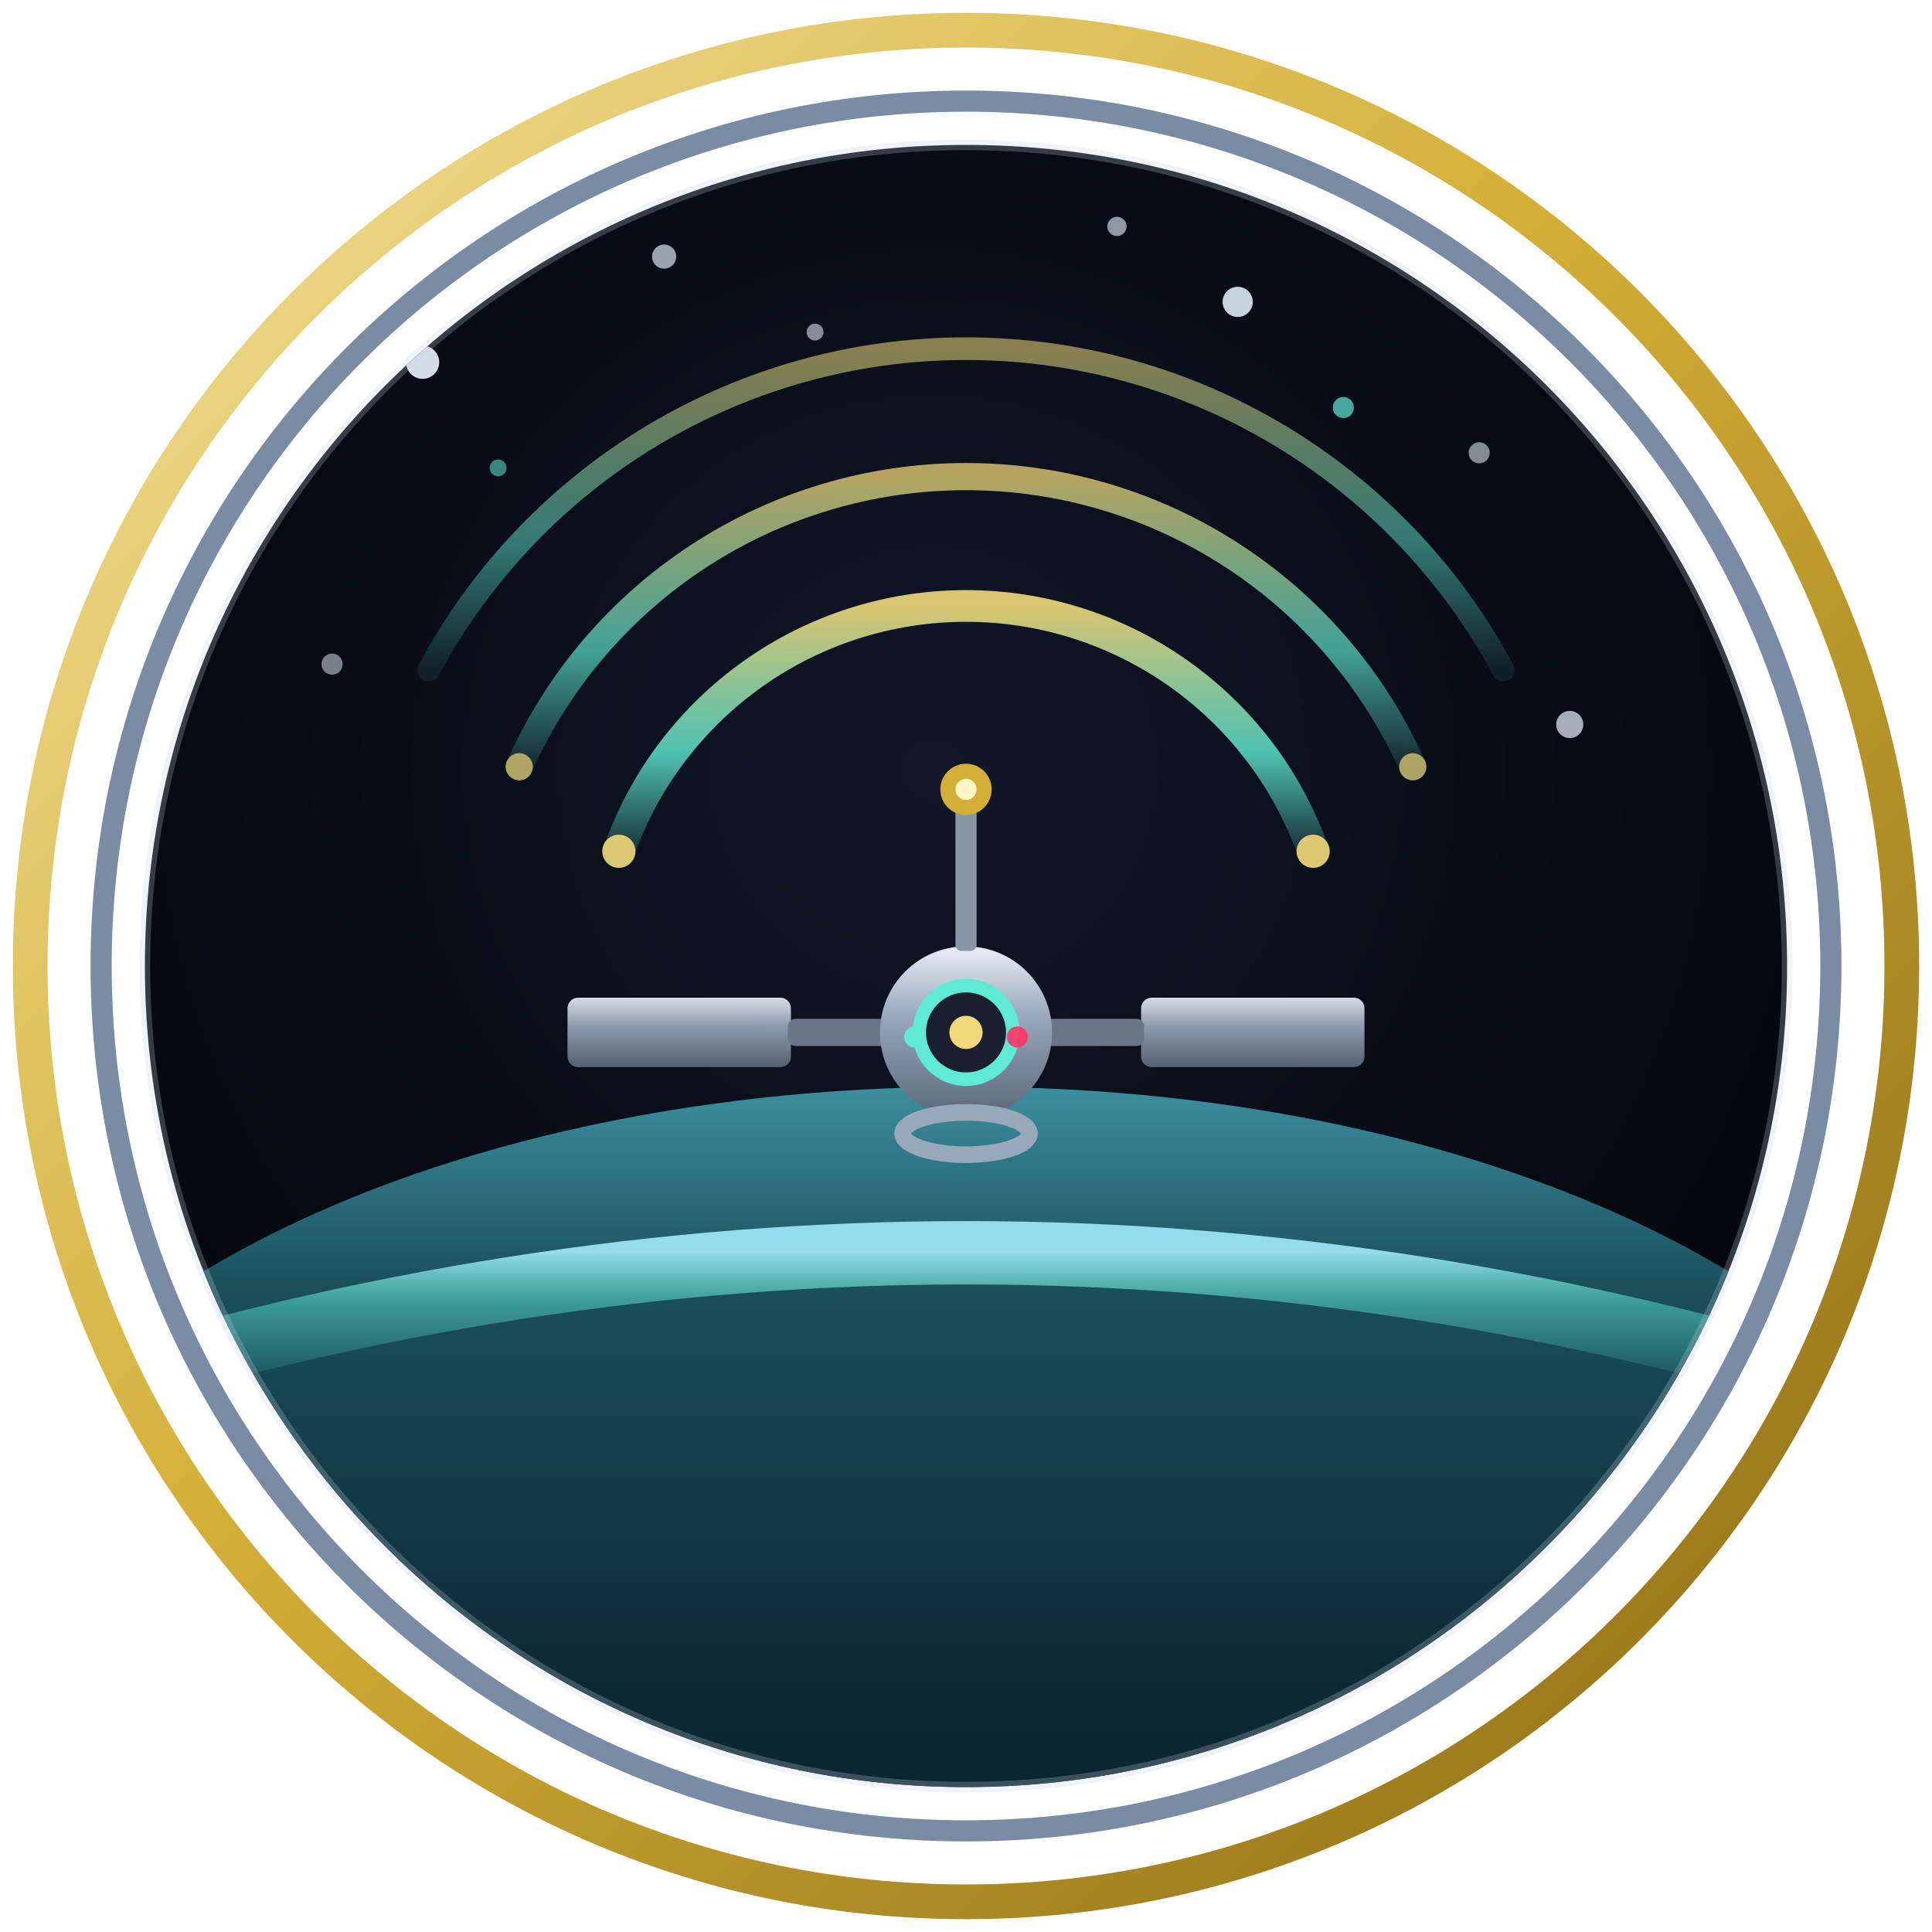
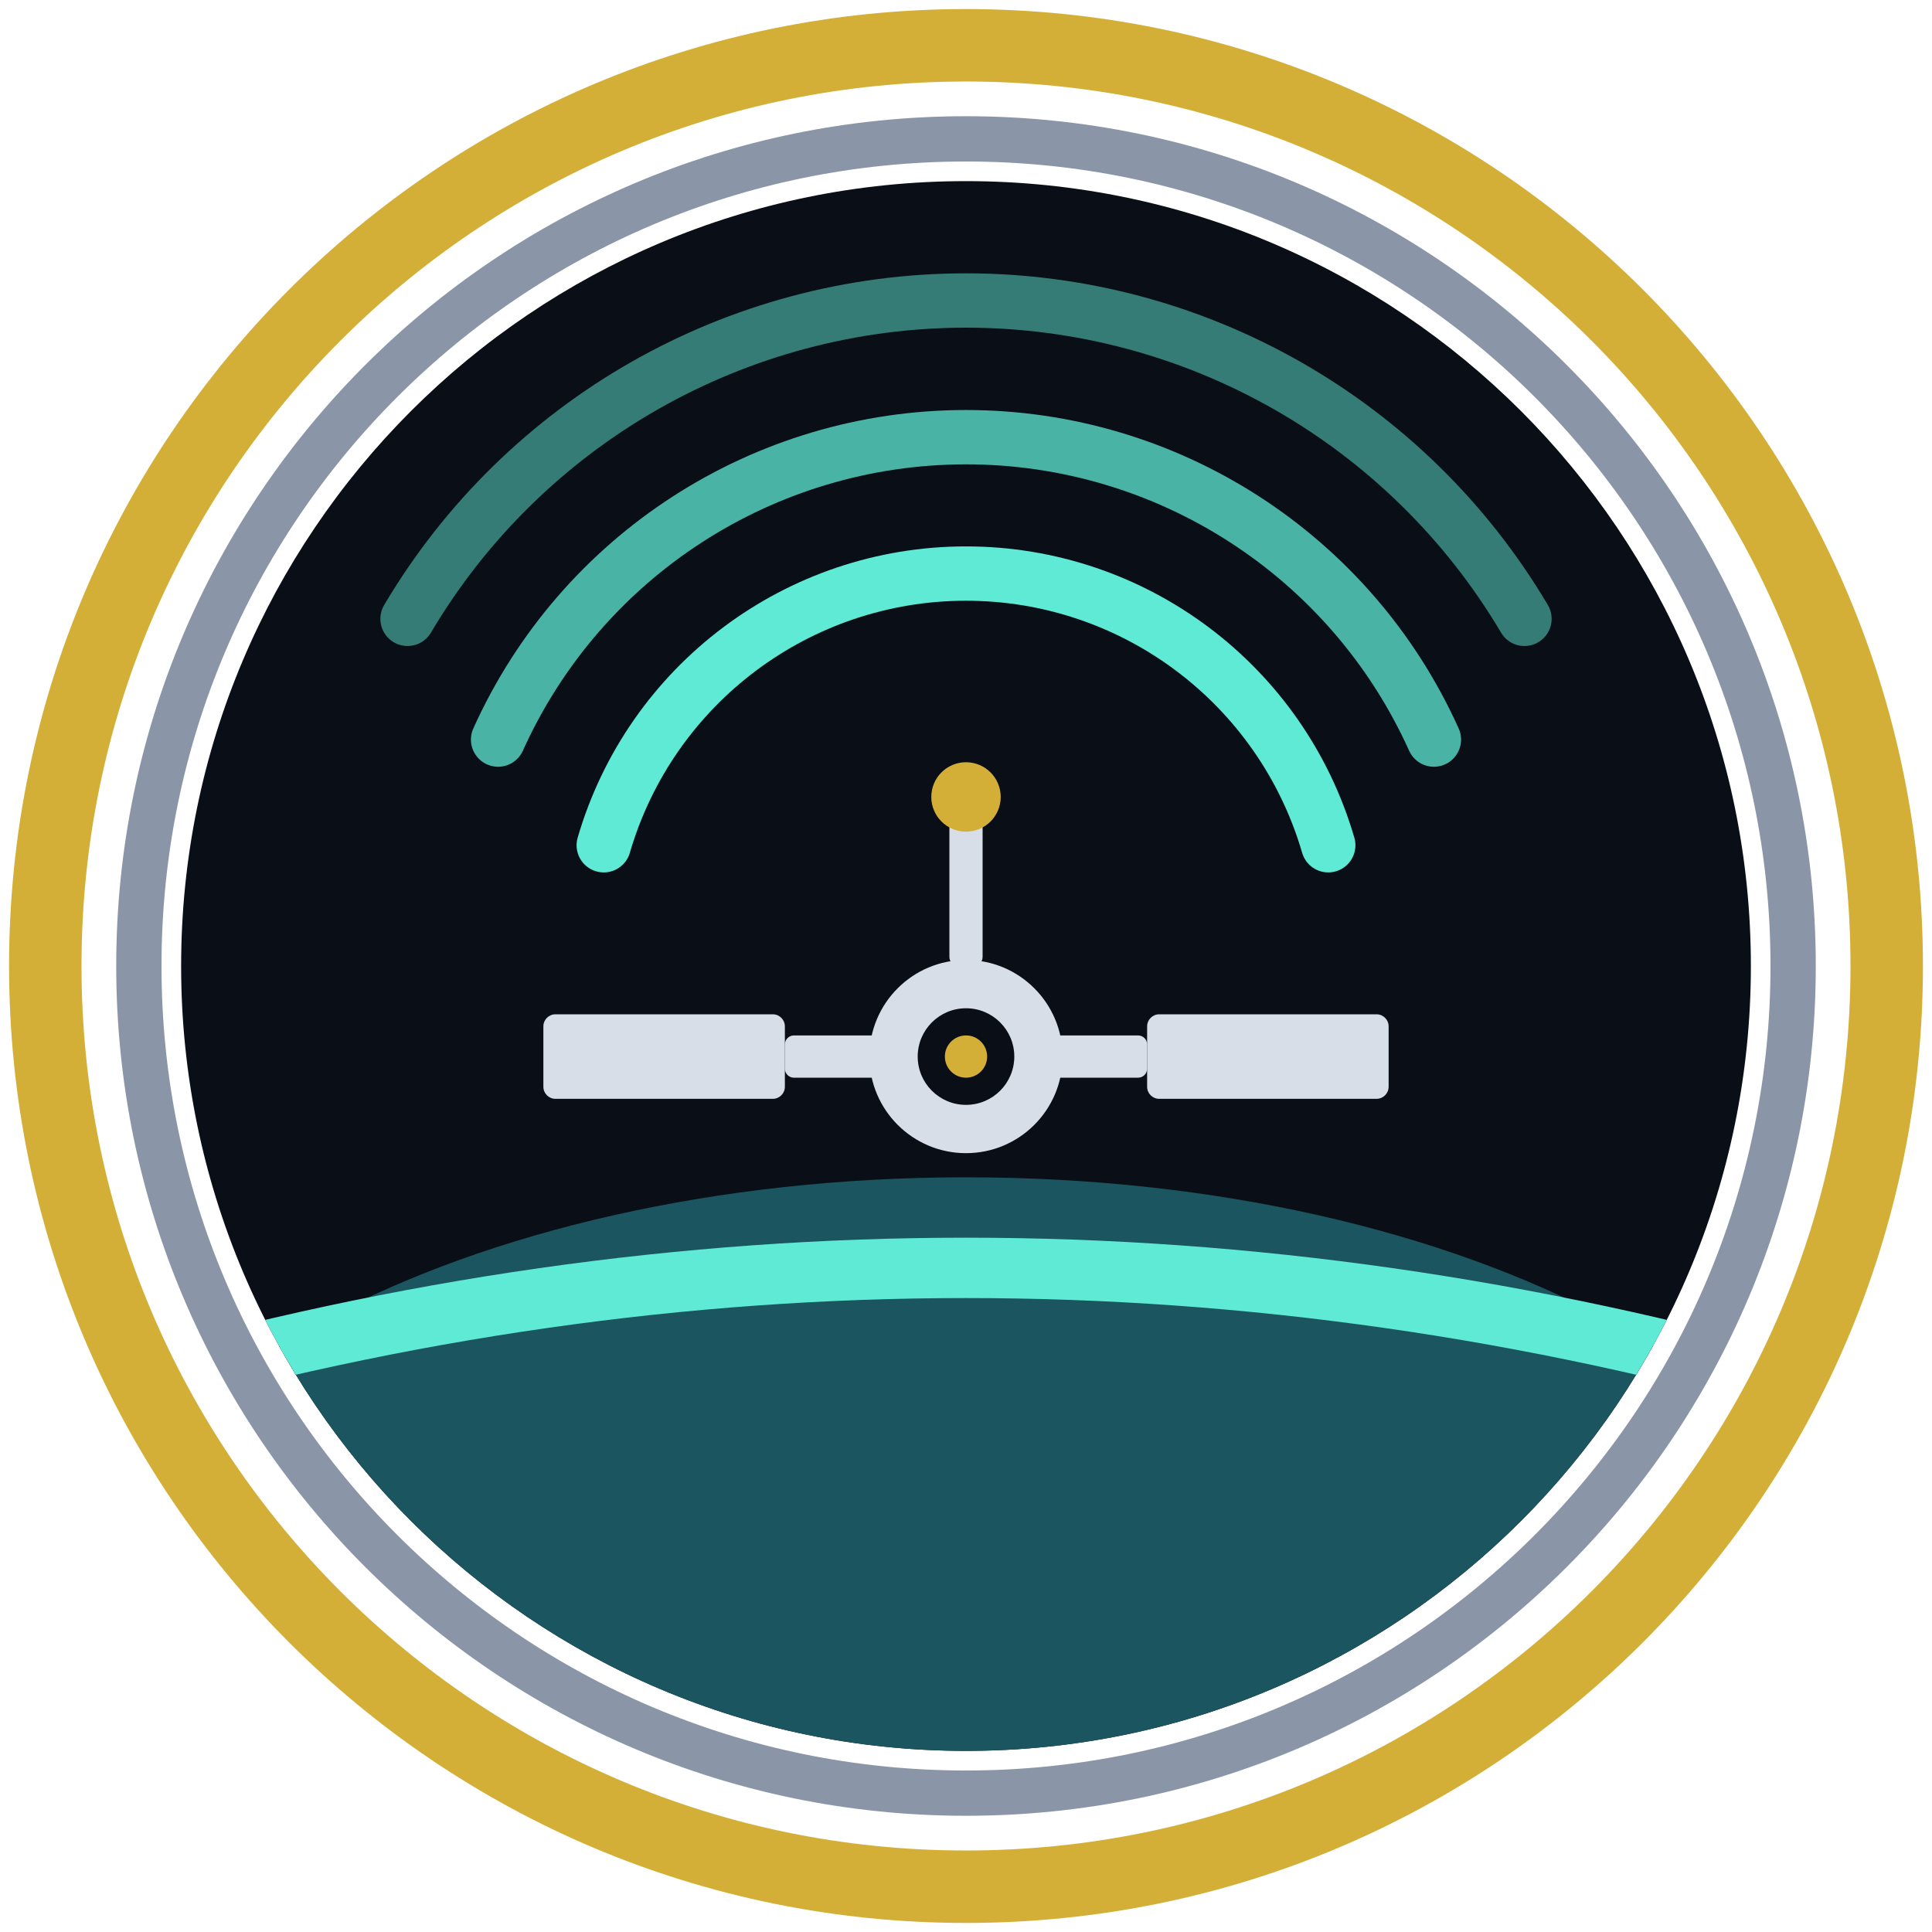
<svg xmlns="http://www.w3.org/2000/svg" viewBox="0 0 64 64">
-   <defs>
-     <radialGradient id="space" cx="48%" cy="38%" r="72%">
-       <stop offset="0%" stop-color="#12182a" />
-       <stop offset="55%" stop-color="#080b14" />
-       <stop offset="100%" stop-color="#040508" />
-     </radialGradient>
-     <linearGradient id="planet" x1="0%" y1="0%" x2="0%" y2="100%">
-       <stop offset="0%" stop-color="#3d8f9e" />
-       <stop offset="18%" stop-color="#1a4f5c" />
-       <stop offset="52%" stop-color="#0d2a36" />
-       <stop offset="100%" stop-color="#07151c" />
-     </linearGradient>
-     <linearGradient id="limb" x1="0%" y1="0%" x2="0%" y2="100%">
-       <stop offset="0%" stop-color="#a8f0ff" stop-opacity="0.95" />
-       <stop offset="35%" stop-color="#5eead4" stop-opacity="0.55" />
-       <stop offset="100%" stop-color="#5eead4" stop-opacity="0" />
-     </linearGradient>
-     <linearGradient id="steel" x1="0%" y1="0%" x2="0%" y2="100%">
-       <stop offset="0%" stop-color="#e8eef6" />
-       <stop offset="40%" stop-color="#9aa8bc" />
-       <stop offset="100%" stop-color="#5a6678" />
-     </linearGradient>
-     <linearGradient id="gold" x1="0%" y1="0%" x2="100%" y2="100%">
-       <stop offset="0%" stop-color="#f3e2a0" />
-       <stop offset="45%" stop-color="#d4af37" />
-       <stop offset="100%" stop-color="#8a6a14" />
-     </linearGradient>
-     <linearGradient id="arc" x1="0%" y1="100%" x2="0%" y2="0%">
-       <stop offset="0%" stop-color="#5eead4" stop-opacity="0.15" />
-       <stop offset="40%" stop-color="#5eead4" stop-opacity="0.85" />
-       <stop offset="100%" stop-color="#f0d878" stop-opacity="0.95" />
-     </linearGradient>
-     <clipPath id="clip">
-       <circle cx="32" cy="32" r="27.2" />
-     </clipPath>
-   </defs>
-   <circle cx="32" cy="32" r="31" fill="none" stroke="url(#gold)" stroke-width="1.15" />
-   <circle cx="32" cy="32" r="28.65" fill="none" stroke="#7a8ca3" stroke-width="0.7" />
-   <circle cx="32" cy="32" r="27.2" fill="url(#space)" />
+   <clipPath id="clip">
+     <circle cx="32" cy="32" r="26" />
+   </clipPath>
+   <circle cx="32" cy="32" r="30.5" fill="none" stroke="#d4af37" stroke-width="2.4" />
+   <circle cx="32" cy="32" r="27.4" fill="none" stroke="#8a96a8" stroke-width="1.5" />
+   <circle cx="32" cy="32" r="26" fill="#0a0e16" />
  <g clip-path="url(#clip)">
-     <g fill="#e8f4ff">
-       <circle cx="14" cy="12" r="0.55" opacity="0.9" />
-       <circle cx="22" cy="8.5" r="0.4" opacity="0.65" />
-       <circle cx="41" cy="10" r="0.5" opacity="0.85" />
-       <circle cx="49" cy="15" r="0.35" opacity="0.55" />
-       <circle cx="52" cy="24" r="0.45" opacity="0.7" />
-       <circle cx="11" cy="22" r="0.35" opacity="0.5" />
-       <circle cx="27" cy="11" r="0.28" opacity="0.55" />
-       <circle cx="37" cy="7.5" r="0.32" opacity="0.6" />
+     <ellipse cx="32" cy="55" rx="30" ry="16" fill="#1a5560" />
+     <path d="M 4 46 Q 32 38 60 46" fill="none" stroke="#5eead4" stroke-width="2" stroke-linecap="round" />
+     <g fill="none" stroke="#5eead4" stroke-linecap="round" stroke-width="1.8">
+       <path d="M 20 28 A 12.5 12.5 0 0 1 44 28" />
+       <path d="M 16.5 24.5 A 17 17 0 0 1 47.5 24.5" opacity="0.75" />
+       <path d="M 13.5 20.5 A 21.5 21.5 0 0 1 50.5 20.5" opacity="0.5" />
    </g>
-     <g fill="#5eead4">
-       <circle cx="44.5" cy="13.5" r="0.35" opacity="0.7" />
-       <circle cx="16.5" cy="15.5" r="0.28" opacity="0.55" />
-     </g>
-     <ellipse cx="32" cy="54.5" rx="34" ry="18.5" fill="url(#planet)" />
-     <path d="M 2 46.2 Q 32 36.8 62 46.2" fill="none" stroke="url(#limb)" stroke-width="2.1" stroke-linecap="round" opacity="0.9" />
-     <g fill="none" stroke="url(#arc)" stroke-linecap="round">
-       <path d="M 20.5 28.2 A 12.2 12.2 0 0 1 43.5 28.2" stroke-width="1.05" opacity="0.95" />
-       <path d="M 17.2 25.4 A 16.2 16.2 0 0 1 46.8 25.4" stroke-width="0.9" opacity="0.78" />
-       <path d="M 14.2 22.2 A 20.2 20.2 0 0 1 49.8 22.2" stroke-width="0.75" opacity="0.58" />
-     </g>
-     <g fill="#f0d878">
-       <circle cx="20.5" cy="28.2" r="0.55" opacity="0.9" />
-       <circle cx="43.5" cy="28.2" r="0.55" opacity="0.9" />
-       <circle cx="17.2" cy="25.4" r="0.45" opacity="0.7" />
-       <circle cx="46.8" cy="25.4" r="0.45" opacity="0.7" />
-     </g>
-     <g transform="translate(32 34.2)">
-       <rect x="-13.2" y="-1.15" width="7.4" height="2.3" rx="0.35" fill="url(#steel)" opacity="0.92" />
-       <rect x="5.8" y="-1.15" width="7.4" height="2.3" rx="0.35" fill="url(#steel)" opacity="0.92" />
-       <rect x="-5.9" y="-0.45" width="11.8" height="0.9" rx="0.25" fill="#6a7688" />
-       <circle cx="0" cy="0" r="2.85" fill="url(#steel)" />
-       <circle cx="0" cy="0" r="1.55" fill="#1a2030" stroke="#5eead4" stroke-width="0.45" />
-       <circle cx="0" cy="0" r="0.55" fill="#f0d878" />
-       <rect x="-0.35" y="-7.6" width="0.7" height="4.9" rx="0.2" fill="#8a96a8" />
-       <circle cx="0" cy="-8.05" r="0.85" fill="#d4af37" />
-       <circle cx="0" cy="-8.05" r="0.35" fill="#fff6c8" />
-       <ellipse cx="0" cy="3.35" rx="2.1" ry="0.7" fill="none" stroke="#9aa8bc" stroke-width="0.55" />
-       <circle cx="-1.7" cy="0.15" r="0.35" fill="#5eead4" />
-       <circle cx="1.7" cy="0.15" r="0.35" fill="#ff3366" opacity="0.9" />
+     <g transform="translate(32 35)" fill="#d8dee8" stroke="none">
+       <rect x="-14" y="-1.4" width="8" height="2.8" rx="0.4" />
+       <rect x="6" y="-1.4" width="8" height="2.8" rx="0.4" />
+       <rect x="-6" y="-0.7" width="12" height="1.4" rx="0.3" />
+       <circle cx="0" cy="0" r="3.2" />
+       <circle cx="0" cy="0" r="1.6" fill="#0a0e16" />
+       <circle cx="0" cy="0" r="0.7" fill="#d4af37" />
+       <rect x="-0.55" y="-8.2" width="1.1" height="5.2" rx="0.3" />
+       <circle cx="0" cy="-8.6" r="1.15" fill="#d4af37" />
    </g>
  </g>
-   <circle cx="32" cy="32" r="27.2" fill="none" stroke="#c5d0de" stroke-width="0.35" opacity="0.25" />
</svg>
